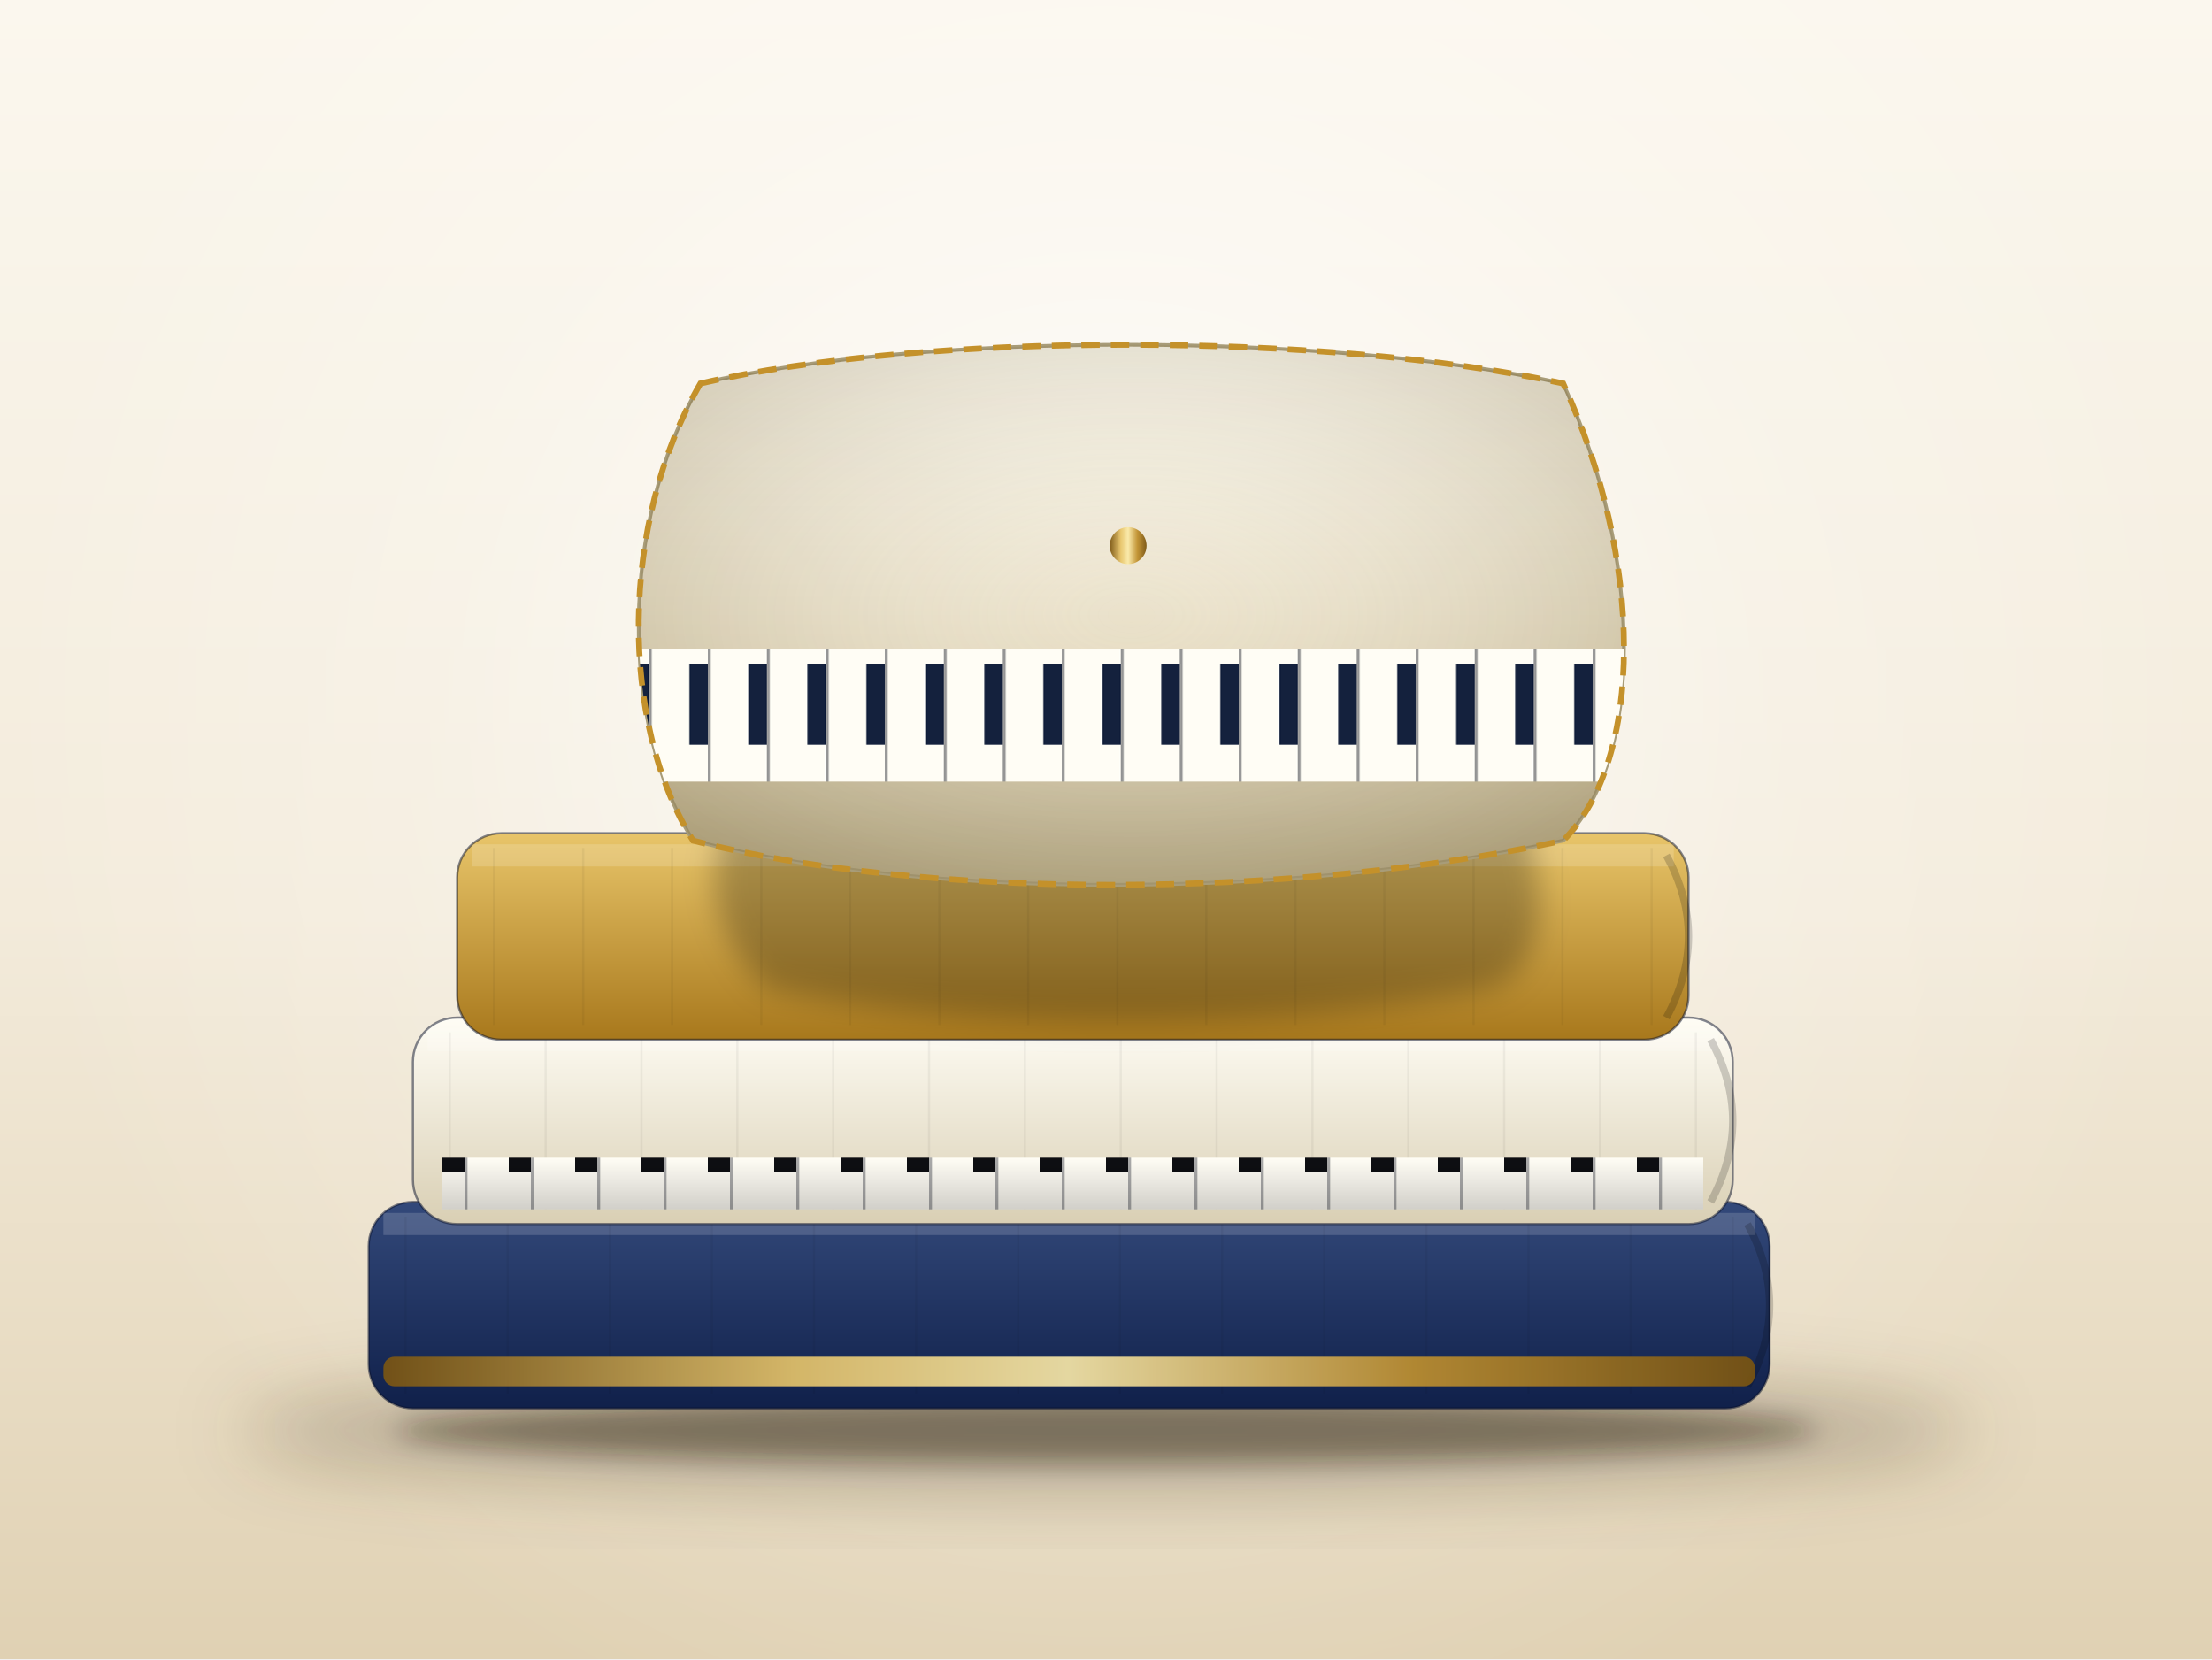
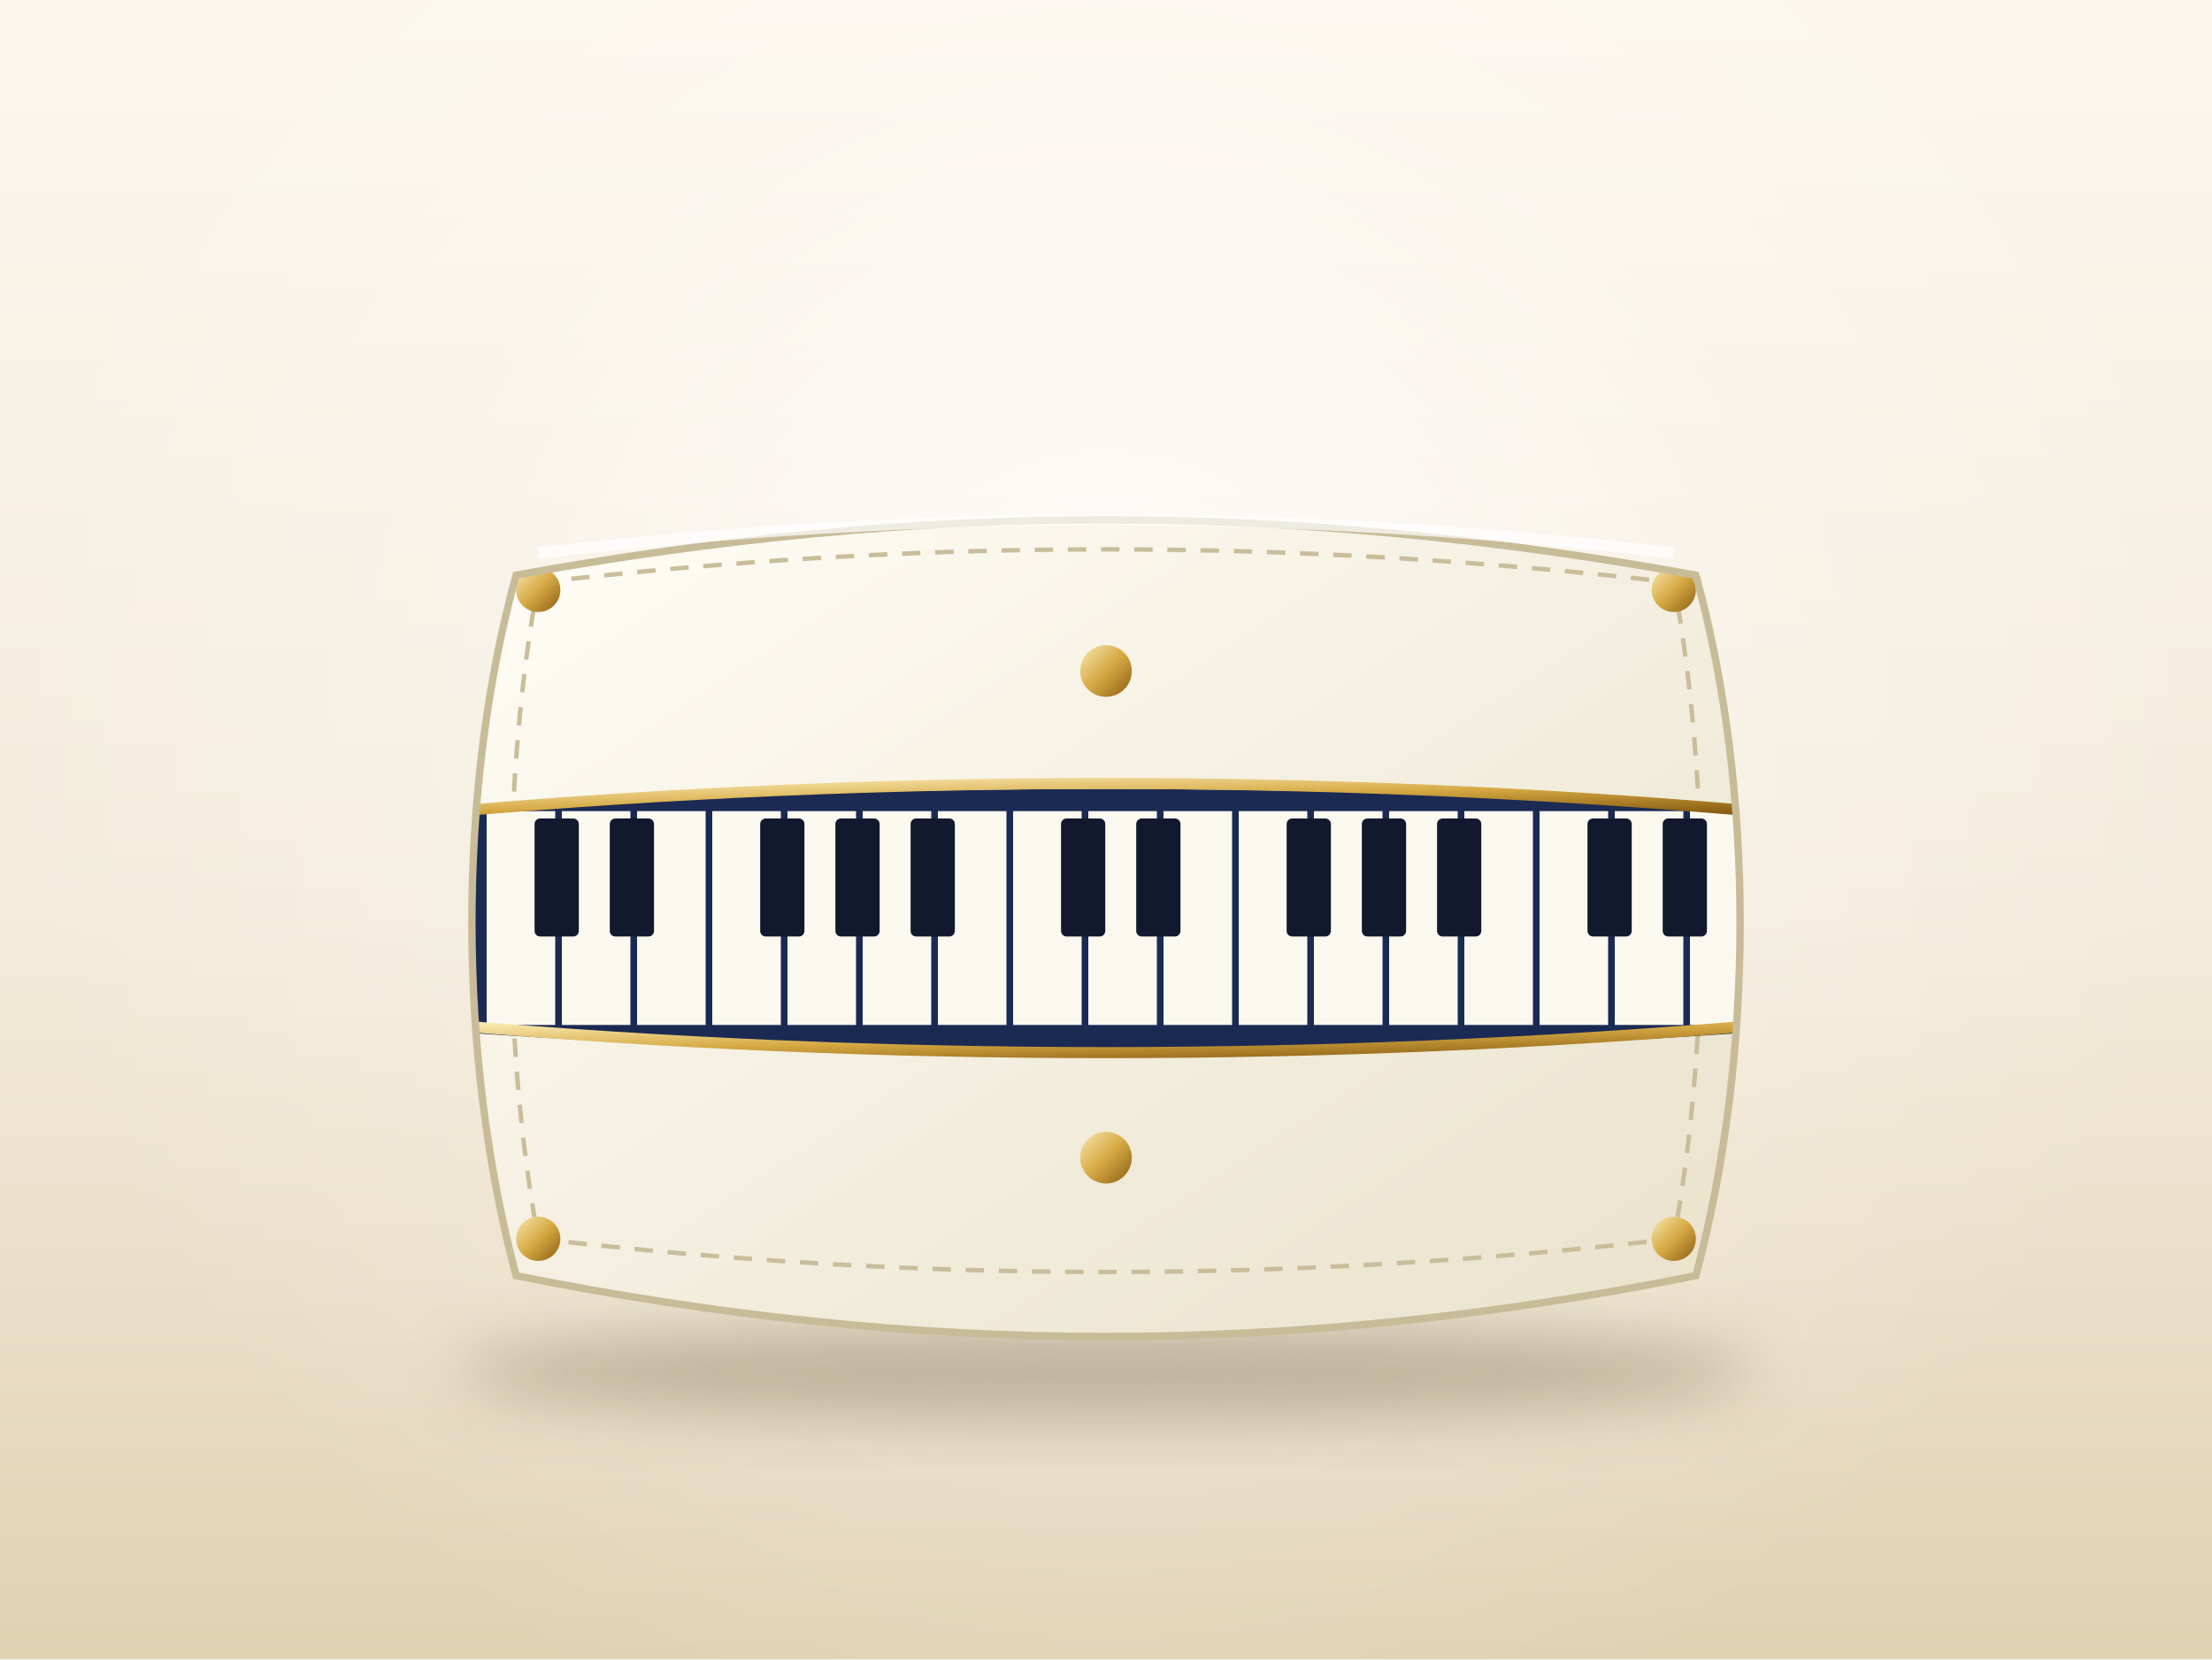
<svg xmlns="http://www.w3.org/2000/svg" viewBox="0 0 600 450" width="600" height="450" role="img">
  <defs>
-     <linearGradient id="textile1" x1="0" y1="0" x2="0" y2="1">
-       <stop offset="0" stop-color="#4a4d58" />
-       <stop offset="0.25" stop-color="#23252c" />
-       <stop offset="0.7" stop-color="#0d0e12" />
-       <stop offset="1" stop-color="#050507" />
-     </linearGradient>
-     <linearGradient id="textile2" x1="0" y1="0" x2="1" y2="0">
-       <stop offset="0" stop-color="#050507" />
-       <stop offset="0.4" stop-color="#3a3d47" />
-       <stop offset="0.55" stop-color="#4b4e5a" />
-       <stop offset="1" stop-color="#0a0a0d" />
-     </linearGradient>
-     <linearGradient id="textile3" x1="0" y1="0" x2="1" y2="0">
-       <stop offset="0" stop-color="#7d818b" />
-       <stop offset="0.2" stop-color="#d9dce2" />
-       <stop offset="0.45" stop-color="#f6f7f9" />
-       <stop offset="0.7" stop-color="#b2b6bf" />
-       <stop offset="1" stop-color="#7a7e88" />
-     </linearGradient>
-     <linearGradient id="textile4" x1="0" y1="0" x2="0" y2="1">
-       <stop offset="0" stop-color="#f4f5f7" />
-       <stop offset="0.5" stop-color="#c3c6cd" />
-       <stop offset="1" stop-color="#868a94" />
-     </linearGradient>
-     <linearGradient id="textile5" x1="0" y1="0" x2="0" y2="1">
-       <stop offset="0" stop-color="#f7e3a4" />
-       <stop offset="0.35" stop-color="#d6a944" />
-       <stop offset="0.7" stop-color="#a8781c" />
-       <stop offset="1" stop-color="#6e4a0c" />
-     </linearGradient>
-     <linearGradient id="textile6" x1="0" y1="0" x2="1" y2="0">
-       <stop offset="0" stop-color="#7a5410" />
-       <stop offset="0.3" stop-color="#e8c56a" />
-       <stop offset="0.5" stop-color="#fbeaa9" />
-       <stop offset="0.75" stop-color="#c1912f" />
-       <stop offset="1" stop-color="#7a5410" />
-     </linearGradient>
-     <linearGradient id="textile7" x1="0" y1="0" x2="0" y2="1">
-       <stop offset="0" stop-color="#33497a" />
-       <stop offset="0.45" stop-color="#1d2e55" />
-       <stop offset="1" stop-color="#0d1730" />
-     </linearGradient>
-     <linearGradient id="textile8" x1="0" y1="0" x2="1" y2="0">
-       <stop offset="0" stop-color="#0d1730" />
-       <stop offset="0.5" stop-color="#2b4272" />
-       <stop offset="1" stop-color="#0d1730" />
-     </linearGradient>
-     <linearGradient id="textile9" x1="0" y1="0" x2="0" y2="1">
+     <linearGradient id="txbg" x1="0" y1="0" x2="0" y2="1">
      <stop offset="0" stop-color="#FBF7EE" />
      <stop offset="0.55" stop-color="#F3EBDB" />
      <stop offset="0.8" stop-color="#E9DDC5" />
      <stop offset="1" stop-color="#E0D1B3" />
    </linearGradient>
-     <radialGradient id="textile10" cx="300" cy="190" r="300" gradientUnits="userSpaceOnUse">
+     <radialGradient id="txglow" cx="300" cy="190" r="300" gradientUnits="userSpaceOnUse">
      <stop offset="0" stop-color="#fff" stop-opacity="0.85" />
      <stop offset="0.6" stop-color="#fff" stop-opacity="0.2" />
      <stop offset="1" stop-color="#fff" stop-opacity="0" />
    </radialGradient>
-     <filter id="textile11" x="-50%" y="-50%" width="200%" height="200%">
-       <feGaussianBlur stdDeviation="10" />
+     <filter id="txblur" x="-50%" y="-50%" width="200%" height="200%">
+       <feGaussianBlur stdDeviation="8" />
    </filter>
-     <filter id="textile12" x="-50%" y="-50%" width="200%" height="200%">
-       <feGaussianBlur stdDeviation="3.5" />
-     </filter>
-     <linearGradient id="textile13" x1="0" y1="0" x2="0" y2="1">
-       <stop offset="0" stop-color="#33497a" />
-       <stop offset="1" stop-color="#10204a" />
+     <linearGradient id="txcream" x1="0" y1="0" x2="1" y2="1">
+       <stop offset="0" stop-color="#fffdf6" />
+       <stop offset="1" stop-color="#e9e1cb" />
    </linearGradient>
-     <linearGradient id="textile14" x1="0" y1="0" x2="0" y2="1">
-       <stop offset="0" stop-color="#fffdf5" />
-       <stop offset="1" stop-color="#d9cfb4" />
+     <linearGradient id="txgold" x1="0" y1="0" x2="1" y2="1">
+       <stop offset="0" stop-color="#f9e8b0" />
+       <stop offset="0.5" stop-color="#d6a944" />
+       <stop offset="1" stop-color="#8a5e12" />
    </linearGradient>
-     <pattern id="textile15" width="18" height="30" patternUnits="userSpaceOnUse">
-       <rect width="18" height="30" fill="#fffdf5" />
-       <rect x="12" width="9" height="18" fill="#0d0e12" />
-       <rect width=".8" height="30" fill="#aaa" />
-     </pattern>
-     <linearGradient id="textile16" x1="0" y1="0" x2="0" y2="1">
-       <stop offset="0" stop-color="#000" stop-opacity="0" />
-       <stop offset="1" stop-color="#000" stop-opacity="0.18" />
-     </linearGradient>
-     <linearGradient id="textile17" x1="0" y1="0" x2="0" y2="1">
-       <stop offset="0" stop-color="#e8c56a" />
-       <stop offset="1" stop-color="#a8781c" />
-     </linearGradient>
-     <linearGradient id="textile18" x1="0" y1="0" x2="0" y2="1">
-       <stop offset="0" stop-color="#fffdf5" />
-       <stop offset="0.6" stop-color="#e6dcc2" />
-       <stop offset="1" stop-color="#b9ad8a" />
-     </linearGradient>
-     <filter id="textile19" x="-50%" y="-50%" width="200%" height="200%">
-       <feGaussianBlur stdDeviation="4" />
-     </filter>
-     <radialGradient id="textile20" cx="0.5" cy="0.5" r="0.6">
-       <stop offset="0" stop-color="#fff" stop-opacity="0.0" />
-       <stop offset="1" stop-color="#6e5a2a" stop-opacity="0.25" />
-     </radialGradient>
-     <pattern id="textile21" width="16" height="36" patternUnits="userSpaceOnUse">
-       <rect width="16" height="36" fill="#fffdf5" />
-       <rect x="11" width="9" height="22" fill="#14213D" />
-       <rect width=".8" height="36" fill="#999" />
-     </pattern>
-     <clipPath id="textile22">
-       <path d="M190,112 C250,98 360,98 424,112 C446,160 446,214 424,236 C350,252 250,252 188,236 C168,204 168,150 190,112 Z" fill="none" transform="translate(0,-8)" />
-     </clipPath>
  </defs>
-   <rect width="600" height="450" fill="url(#textile9)" />
-   <rect width="600" height="450" fill="url(#textile10)" />
-   <ellipse cx="300" cy="388" rx="235" ry="16" fill="#3b2a10" opacity="0.304" filter="url(#textile11)" />
-   <ellipse cx="300" cy="388" rx="192.7" ry="8.8" fill="#150e04" opacity="0.38" filter="url(#textile12)" />
-   <rect x="100" y="326" width="380" height="56" rx="12" fill="url(#textile13)" stroke="#08112a" stroke-width=".6" stroke-opacity=".5" />
-   <rect x="104" y="329" width="372" height="6" rx="0" fill="#fff" opacity=".16" />
-   <line x1="110" y1="330" x2="110" y2="378" stroke="#000" stroke-width=".6" opacity=".05" />
-   <line x1="137.7" y1="330" x2="137.7" y2="378" stroke="#000" stroke-width=".6" opacity=".05" />
-   <line x1="165.4" y1="330" x2="165.4" y2="378" stroke="#000" stroke-width=".6" opacity=".05" />
-   <line x1="193.1" y1="330" x2="193.1" y2="378" stroke="#000" stroke-width=".6" opacity=".05" />
-   <line x1="220.8" y1="330" x2="220.8" y2="378" stroke="#000" stroke-width=".6" opacity=".05" />
-   <line x1="248.5" y1="330" x2="248.5" y2="378" stroke="#000" stroke-width=".6" opacity=".05" />
-   <line x1="276.2" y1="330" x2="276.2" y2="378" stroke="#000" stroke-width=".6" opacity=".05" />
-   <line x1="303.8" y1="330" x2="303.8" y2="378" stroke="#000" stroke-width=".6" opacity=".05" />
-   <line x1="331.5" y1="330" x2="331.5" y2="378" stroke="#000" stroke-width=".6" opacity=".05" />
-   <line x1="359.2" y1="330" x2="359.2" y2="378" stroke="#000" stroke-width=".6" opacity=".05" />
-   <line x1="386.9" y1="330" x2="386.9" y2="378" stroke="#000" stroke-width=".6" opacity=".05" />
-   <line x1="414.6" y1="330" x2="414.6" y2="378" stroke="#000" stroke-width=".6" opacity=".05" />
-   <line x1="442.3" y1="330" x2="442.3" y2="378" stroke="#000" stroke-width=".6" opacity=".05" />
-   <line x1="470" y1="330" x2="470" y2="378" stroke="#000" stroke-width=".6" opacity=".05" />
-   <path d="M474,332 Q486,354.0 474,376" fill="none" stroke="#000" stroke-width="2" opacity=".18" />
-   <rect x="104" y="368" width="372" height="8" rx="3" fill="url(#textile6)" opacity=".9" />
-   <rect x="112" y="276" width="358" height="56" rx="12" fill="url(#textile14)" stroke="#08112a" stroke-width=".6" stroke-opacity=".5" />
-   <rect x="116" y="279" width="350" height="6" rx="0" fill="#fff" opacity=".16" />
-   <line x1="122" y1="280" x2="122" y2="328" stroke="#000" stroke-width=".6" opacity=".05" />
-   <line x1="148" y1="280" x2="148" y2="328" stroke="#000" stroke-width=".6" opacity=".05" />
-   <line x1="174" y1="280" x2="174" y2="328" stroke="#000" stroke-width=".6" opacity=".05" />
-   <line x1="200" y1="280" x2="200" y2="328" stroke="#000" stroke-width=".6" opacity=".05" />
-   <line x1="226" y1="280" x2="226" y2="328" stroke="#000" stroke-width=".6" opacity=".05" />
-   <line x1="252" y1="280" x2="252" y2="328" stroke="#000" stroke-width=".6" opacity=".05" />
-   <line x1="278" y1="280" x2="278" y2="328" stroke="#000" stroke-width=".6" opacity=".05" />
-   <line x1="304" y1="280" x2="304" y2="328" stroke="#000" stroke-width=".6" opacity=".05" />
-   <line x1="330" y1="280" x2="330" y2="328" stroke="#000" stroke-width=".6" opacity=".05" />
-   <line x1="356" y1="280" x2="356" y2="328" stroke="#000" stroke-width=".6" opacity=".05" />
-   <line x1="382" y1="280" x2="382" y2="328" stroke="#000" stroke-width=".6" opacity=".05" />
-   <line x1="408" y1="280" x2="408" y2="328" stroke="#000" stroke-width=".6" opacity=".05" />
-   <line x1="434" y1="280" x2="434" y2="328" stroke="#000" stroke-width=".6" opacity=".05" />
-   <line x1="460" y1="280" x2="460" y2="328" stroke="#000" stroke-width=".6" opacity=".05" />
-   <path d="M464,282 Q476,304.0 464,326" fill="none" stroke="#000" stroke-width="2" opacity=".18" />
-   <rect x="120" y="314" width="342" height="14" rx="0" fill="url(#textile15)" />
-   <rect x="120" y="314" width="342" height="14" rx="0" fill="url(#textile16)" />
-   <rect x="124" y="226" width="334" height="56" rx="12" fill="url(#textile17)" stroke="#08112a" stroke-width=".6" stroke-opacity=".5" />
-   <rect x="128" y="229" width="326" height="6" rx="0" fill="#fff" opacity=".16" />
-   <line x1="134" y1="230" x2="134" y2="278" stroke="#000" stroke-width=".6" opacity=".05" />
-   <line x1="158.2" y1="230" x2="158.2" y2="278" stroke="#000" stroke-width=".6" opacity=".05" />
-   <line x1="182.3" y1="230" x2="182.3" y2="278" stroke="#000" stroke-width=".6" opacity=".05" />
-   <line x1="206.5" y1="230" x2="206.5" y2="278" stroke="#000" stroke-width=".6" opacity=".05" />
-   <line x1="230.6" y1="230" x2="230.6" y2="278" stroke="#000" stroke-width=".6" opacity=".05" />
-   <line x1="254.8" y1="230" x2="254.8" y2="278" stroke="#000" stroke-width=".6" opacity=".05" />
-   <line x1="278.9" y1="230" x2="278.9" y2="278" stroke="#000" stroke-width=".6" opacity=".05" />
-   <line x1="303.1" y1="230" x2="303.1" y2="278" stroke="#000" stroke-width=".6" opacity=".05" />
-   <line x1="327.2" y1="230" x2="327.2" y2="278" stroke="#000" stroke-width=".6" opacity=".05" />
-   <line x1="351.4" y1="230" x2="351.4" y2="278" stroke="#000" stroke-width=".6" opacity=".05" />
-   <line x1="375.5" y1="230" x2="375.5" y2="278" stroke="#000" stroke-width=".6" opacity=".05" />
-   <line x1="399.7" y1="230" x2="399.7" y2="278" stroke="#000" stroke-width=".6" opacity=".05" />
-   <line x1="423.8" y1="230" x2="423.8" y2="278" stroke="#000" stroke-width=".6" opacity=".05" />
-   <line x1="448" y1="230" x2="448" y2="278" stroke="#000" stroke-width=".6" opacity=".05" />
-   <path d="M452,232 Q464,254.0 452,276" fill="none" stroke="#000" stroke-width="2" opacity=".18" />
-   <path d="M200,206 C240,194 330,190 400,200 C418,226 418,256 400,262 C340,274 260,274 204,262 C186,244 186,224 200,206 Z" fill="#000" opacity=".25" transform="translate(4,6)" filter="url(#textile19)" />
-   <g transform="translate(0,-8)">
-     <path d="M190,112 C250,98 360,98 424,112 C446,160 446,214 424,236 C350,252 250,252 188,236 C168,204 168,150 190,112 Z" fill="url(#textile18)" stroke="#a89c78" stroke-width="1" />
+   <rect width="600" height="450" fill="url(#txbg)" />
+   <rect width="600" height="450" fill="url(#txglow)" />
+   <ellipse cx="300" cy="372" rx="176" ry="13" fill="#6b5a3c" opacity="0.35" filter="url(#txblur)" />
+   <path d="M146 140 C256 124 356 124 466 140 C482 196 482 268 466 330 C356 352 256 352 146 330 C130 268 130 196 146 140 Z" fill="#8f8466" opacity="0.0" filter="url(#txblur)" />
+   <clipPath id="txclip">
+     <path d="M140 132 C250 112 350 112 460 132 C476 190 476 262 460 322 C350 344 250 344 140 322 C124 262 124 190 140 132 Z" />
+   </clipPath>
+   <g transform="translate(0 24)">
+     <path d="M140 132 C250 112 350 112 460 132 C476 190 476 262 460 322 C350 344 250 344 140 322 C124 262 124 190 140 132 Z" fill="url(#txcream)" />
+     <g clip-path="url(#txclip)">
+       <path d="M146 134 C250 122 350 122 454 134 C464 188 464 258 454 312 C350 324 250 324 146 312 C136 258 136 188 146 134 Z" fill="none" stroke="#c9bd9a" stroke-width="1.2" stroke-dasharray="5 4" />
+       <path d="M126 196 C240 188 360 188 474 196 L475 256 C360 264 240 264 125 256 Z" fill="#1b2a52" />
+       <path d="M132.0 196.0 L150.6 196.0 L150.6 254.0 L132.0 254.0 Z" fill="#fbf8ef" />
+       <path d="M152.4 196.0 L171.0 196.0 L171.0 254.0 L152.4 254.0 Z" fill="#fbf8ef" />
+       <path d="M172.8 196.0 L191.4 196.0 L191.4 254.0 L172.8 254.0 Z" fill="#fbf8ef" />
+       <path d="M193.2 196.0 L211.8 196.0 L211.8 254.0 L193.2 254.0 Z" fill="#fbf8ef" />
+       <path d="M213.6 196.0 L232.2 196.0 L232.2 254.0 L213.6 254.0 Z" fill="#fbf8ef" />
+       <path d="M234.0 196.0 L252.6 196.0 L252.6 254.0 L234.0 254.0 Z" fill="#fbf8ef" />
+       <path d="M254.4 196.0 L273.0 196.0 L273.0 254.0 L254.4 254.0 Z" fill="#fbf8ef" />
+       <path d="M274.8 196.0 L293.4 196.0 L293.4 254.0 L274.8 254.0 Z" fill="#fbf8ef" />
+       <path d="M295.2 196.0 L313.8 196.0 L313.8 254.0 L295.2 254.0 Z" fill="#fbf8ef" />
+       <path d="M315.6 196.0 L334.2 196.0 L334.2 254.0 L315.6 254.0 Z" fill="#fbf8ef" />
+       <path d="M336.0 196.0 L354.6 196.0 L354.6 254.0 L336.0 254.0 Z" fill="#fbf8ef" />
+       <path d="M356.4 196.0 L375.0 196.0 L375.0 254.0 L356.4 254.0 Z" fill="#fbf8ef" />
+       <path d="M376.8 196.0 L395.4 196.0 L395.4 254.0 L376.8 254.0 Z" fill="#fbf8ef" />
+       <path d="M397.2 196.0 L415.8 196.0 L415.8 254.0 L397.2 254.0 Z" fill="#fbf8ef" />
+       <path d="M417.6 196.0 L436.2 196.0 L436.2 254.0 L417.6 254.0 Z" fill="#fbf8ef" />
+       <path d="M438.0 196.0 L456.6 196.0 L456.6 254.0 L438.0 254.0 Z" fill="#fbf8ef" />
+       <path d="M458.4 196.0 L477.0 196.0 L477.0 254.0 L458.4 254.0 Z" fill="#fbf8ef" />
+       <rect x="145.0" y="198" width="12" height="32" rx="1.5" fill="#12182e" />
+       <rect x="165.4" y="198" width="12" height="32" rx="1.5" fill="#12182e" />
+       <rect x="206.2" y="198" width="12" height="32" rx="1.5" fill="#12182e" />
+       <rect x="226.6" y="198" width="12" height="32" rx="1.5" fill="#12182e" />
+       <rect x="247.0" y="198" width="12" height="32" rx="1.5" fill="#12182e" />
+       <rect x="287.8" y="198" width="12" height="32" rx="1.5" fill="#12182e" />
+       <rect x="308.2" y="198" width="12" height="32" rx="1.5" fill="#12182e" />
+       <rect x="349.0" y="198" width="12" height="32" rx="1.5" fill="#12182e" />
+       <rect x="369.4" y="198" width="12" height="32" rx="1.5" fill="#12182e" />
+       <rect x="389.8" y="198" width="12" height="32" rx="1.5" fill="#12182e" />
+       <rect x="430.6" y="198" width="12" height="32" rx="1.5" fill="#12182e" />
+       <rect x="451.0" y="198" width="12" height="32" rx="1.5" fill="#12182e" />
+       <path d="M124 196 C240 186 360 186 476 196" fill="none" stroke="url(#txgold)" stroke-width="3" />
+       <path d="M122 254 C240 264 360 264 478 254" fill="none" stroke="url(#txgold)" stroke-width="3" />
+       <circle cx="146" cy="136" r="6" fill="url(#txgold)" />
+       <circle cx="454" cy="136" r="6" fill="url(#txgold)" />
+       <circle cx="146" cy="312" r="6" fill="url(#txgold)" />
+       <circle cx="454" cy="312" r="6" fill="url(#txgold)" />
+       <circle cx="300" cy="158" r="7" fill="url(#txgold)" />
+       <circle cx="300" cy="290" r="7" fill="url(#txgold)" />
+     </g>
+     <path d="M140 132 C250 112 350 112 460 132 C476 190 476 262 460 322 C350 344 250 344 140 322 C124 262 124 190 140 132 Z" fill="none" stroke="#c8bb98" stroke-width="2" />
+     <path d="M146 126 C250 114 350 114 454 126" fill="none" stroke="#fff" stroke-width="3" opacity="0.7" />
  </g>
-   <g transform="translate(0,-8)">
-     <path d="M190,112 C250,98 360,98 424,112 C446,160 446,214 424,236 C350,252 250,252 188,236 C168,204 168,150 190,112 Z" fill="url(#textile20)" />
-   </g>
-   <g clip-path="url(#textile22)">
-     <rect x="170" y="176" width="280" height="36" fill="url(#textile21)" />
-   </g>
-   <g transform="translate(0,-8)">
-     <path d="M190,112 C250,98 360,98 424,112 C446,160 446,214 424,236 C350,252 250,252 188,236 C168,204 168,150 190,112 Z" fill="none" stroke="#c4912a" stroke-width="1.6" stroke-dasharray="5 3" />
-   </g>
-   <circle cx="306" cy="148" r="5" fill="url(#textile6)" opacity=".95" />
</svg>
